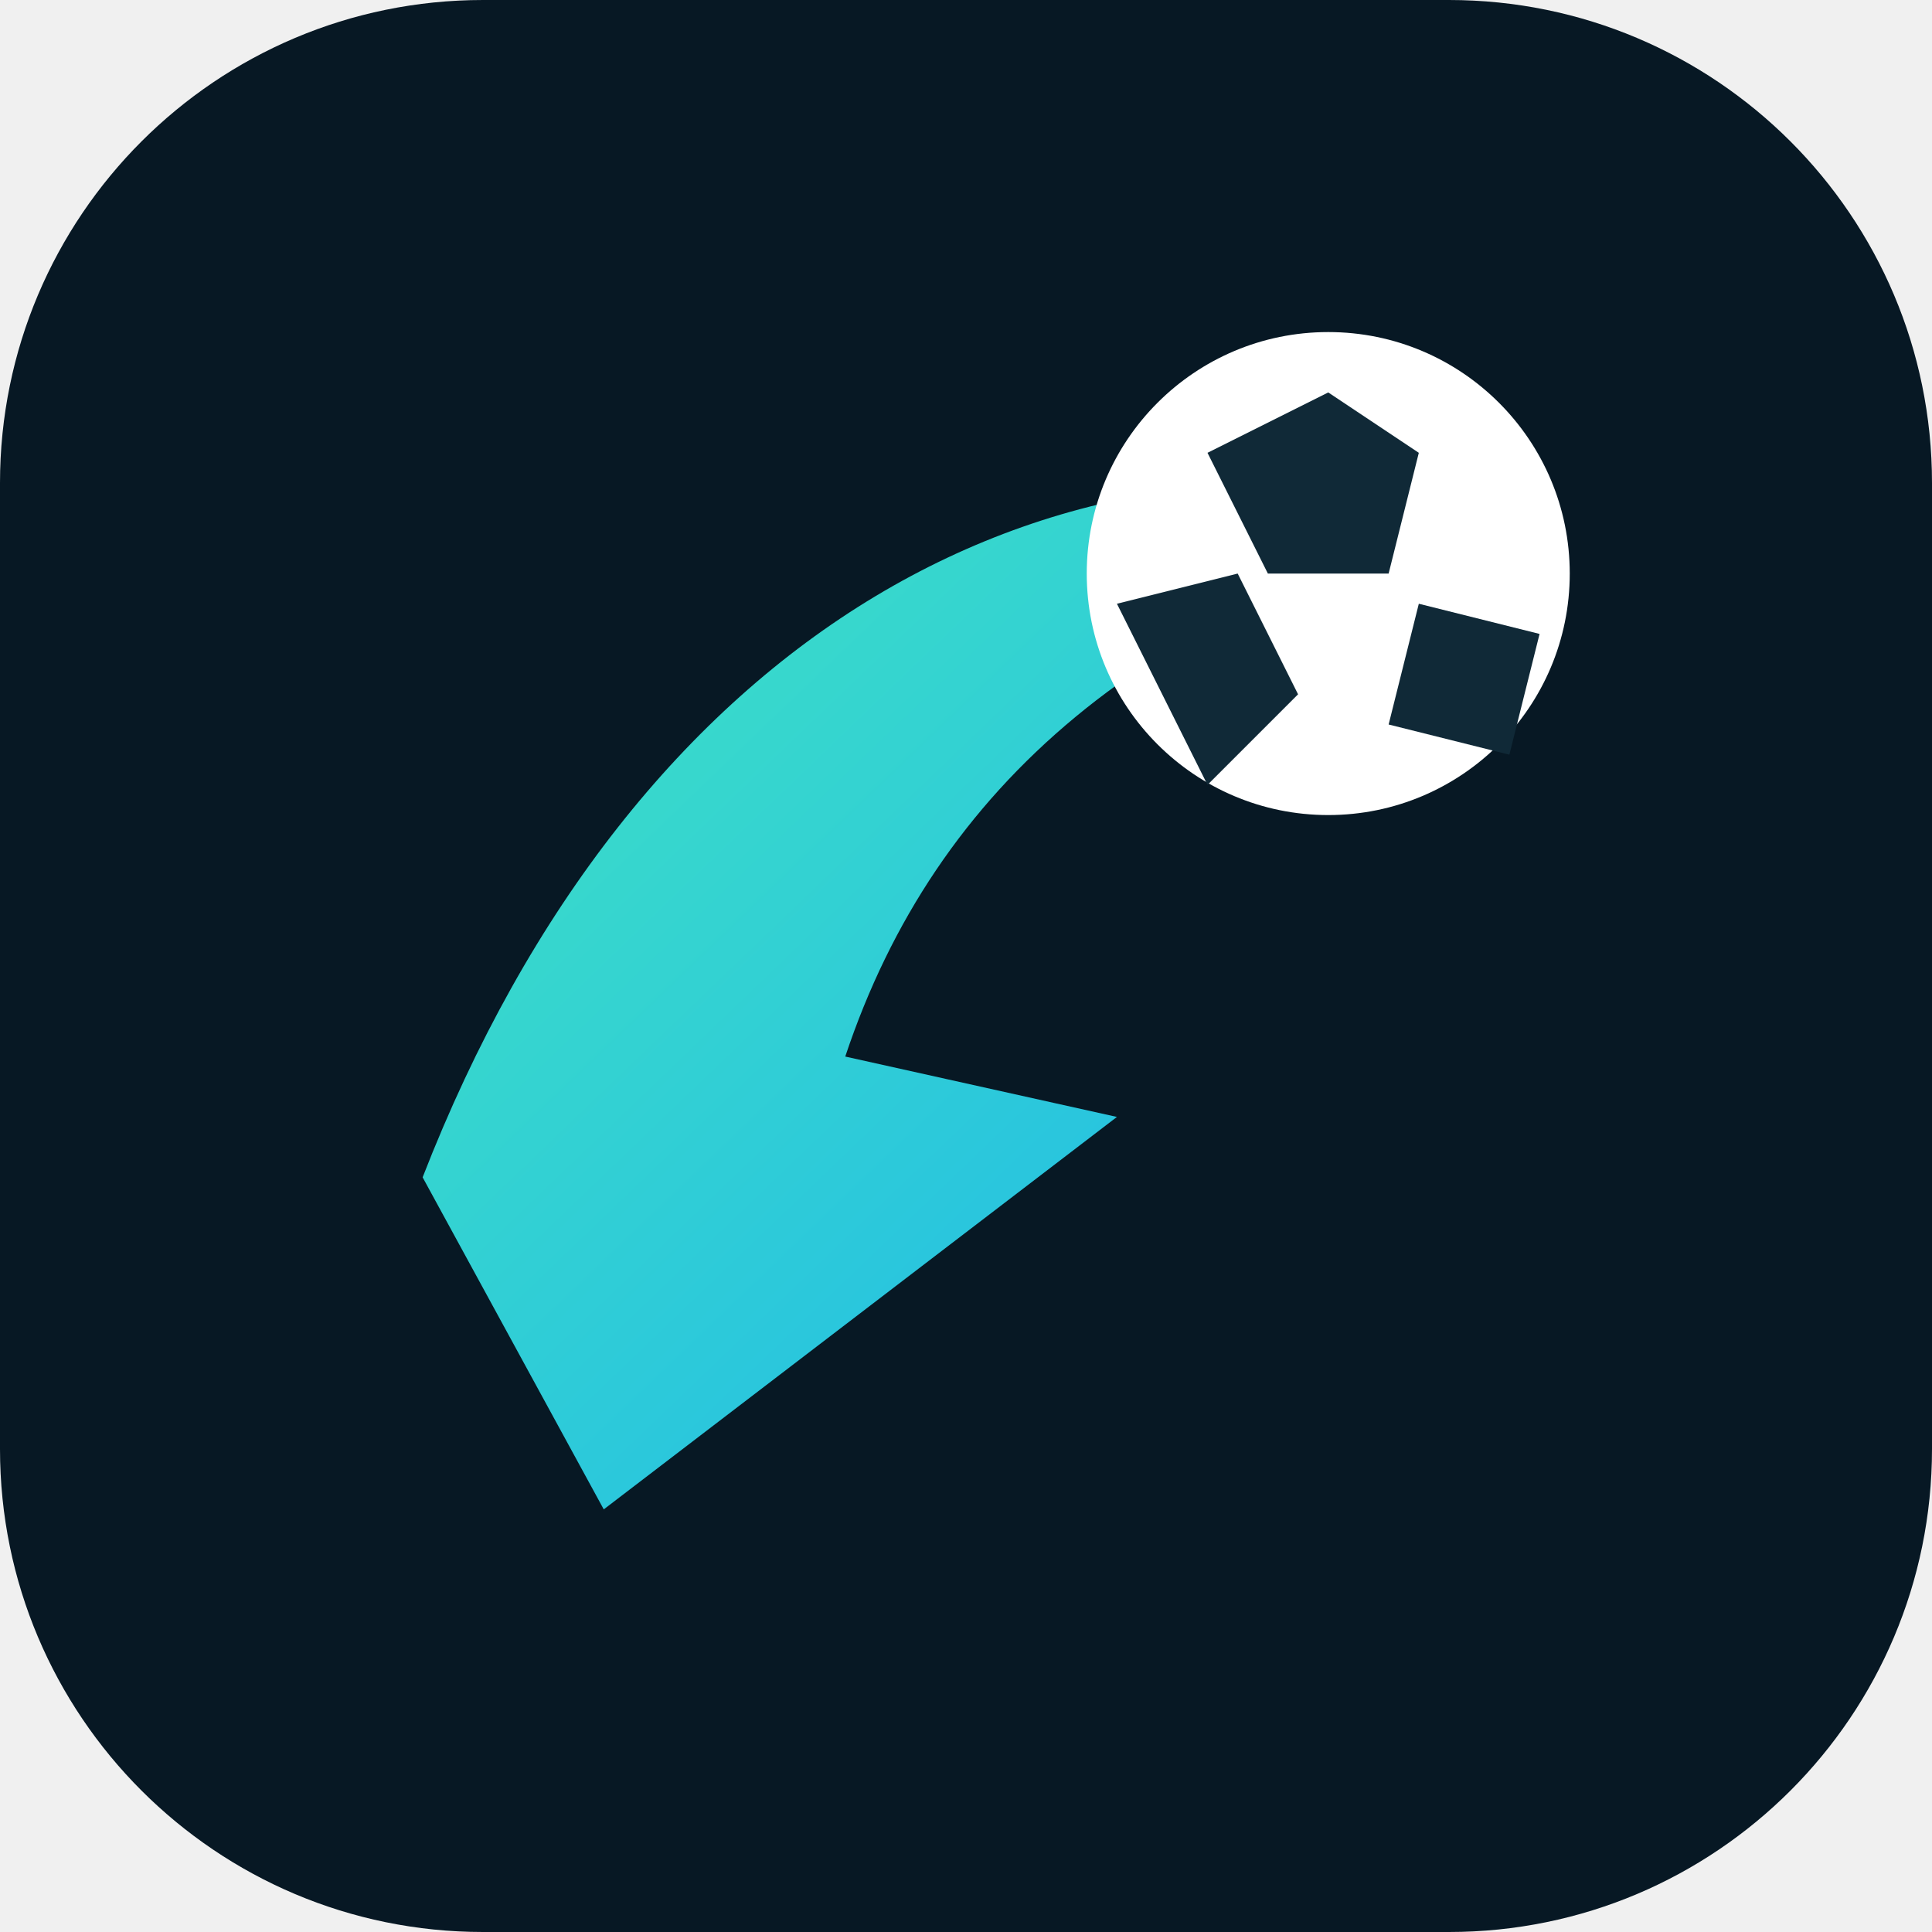
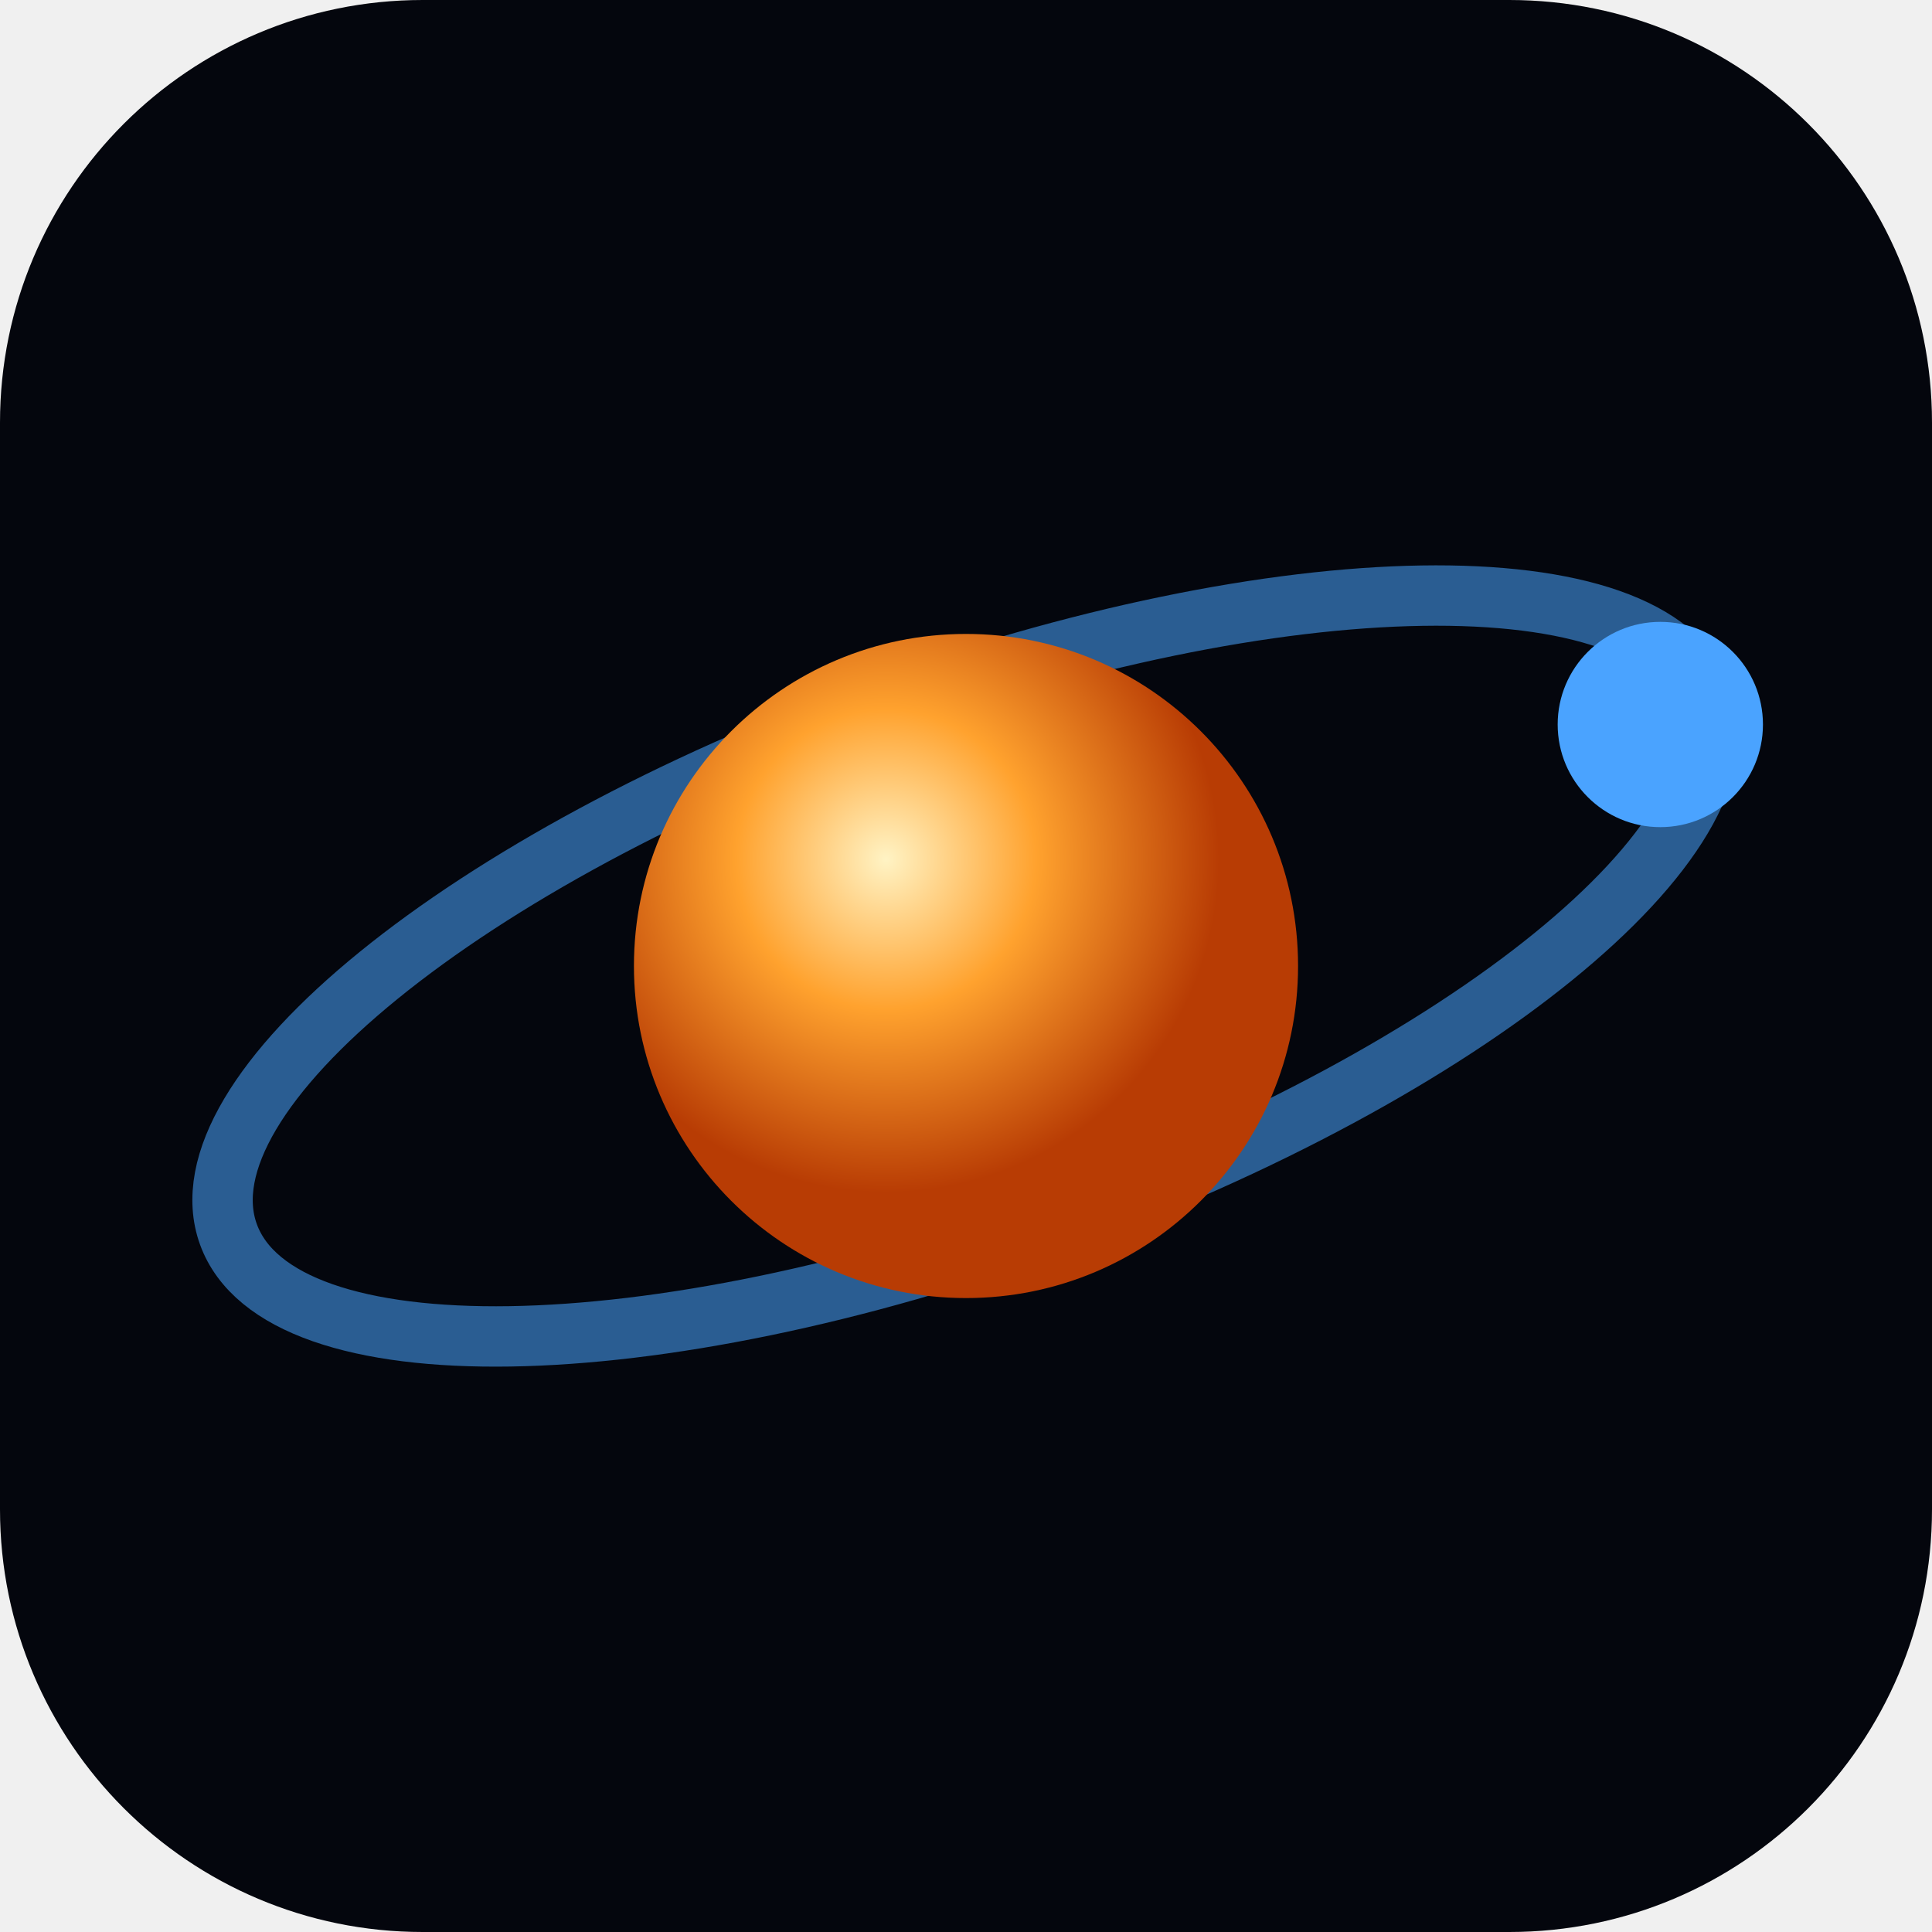
<svg xmlns="http://www.w3.org/2000/svg" viewBox="0 0 64 64">
  <defs>
-     <linearGradient id="g" x2="1" y2="1">
-       <stop stop-color="#41e4c1" />
-       <stop offset="1" stop-color="#1bb3ef" />
-     </linearGradient>
+     <radialGradient id="s" cx="38%" cy="34%">
+       <stop offset="0" stop-color="#fff3c4" />
+       <stop offset="45%" stop-color="#ffa22e" />
+       <stop offset="100%" stop-color="#b83c04" />
+     </radialGradient>
  </defs>
-   <rect width="64" height="64" rx="16" fill="#071824" />
-   <path d="M14 39c7-18 21-26 36-22-12 3-19 9-22 18l9 2-17 13-6-11z" fill="url(#g)" />
-   <circle cx="44" cy="19" r="8" fill="#fff" />
-   <path d="m44 13 3 2-1 4h-4l-2-4zM37 20l4-1 2 4-3 3zM47 20l4 1-1 4-4-1z" fill="#102937" />
+   <rect width="64" height="64" rx="14" fill="#04060d" />
+   <ellipse cx="32" cy="32" rx="26" ry="9" fill="none" stroke="#4aa3ff" stroke-opacity=".55" stroke-width="2" transform="rotate(-20 32 32)" />
+   <circle cx="32" cy="32" r="11" fill="url(#s)" />
+   <circle cx="55" cy="24" r="3.4" fill="#4aa3ff" />
</svg>
